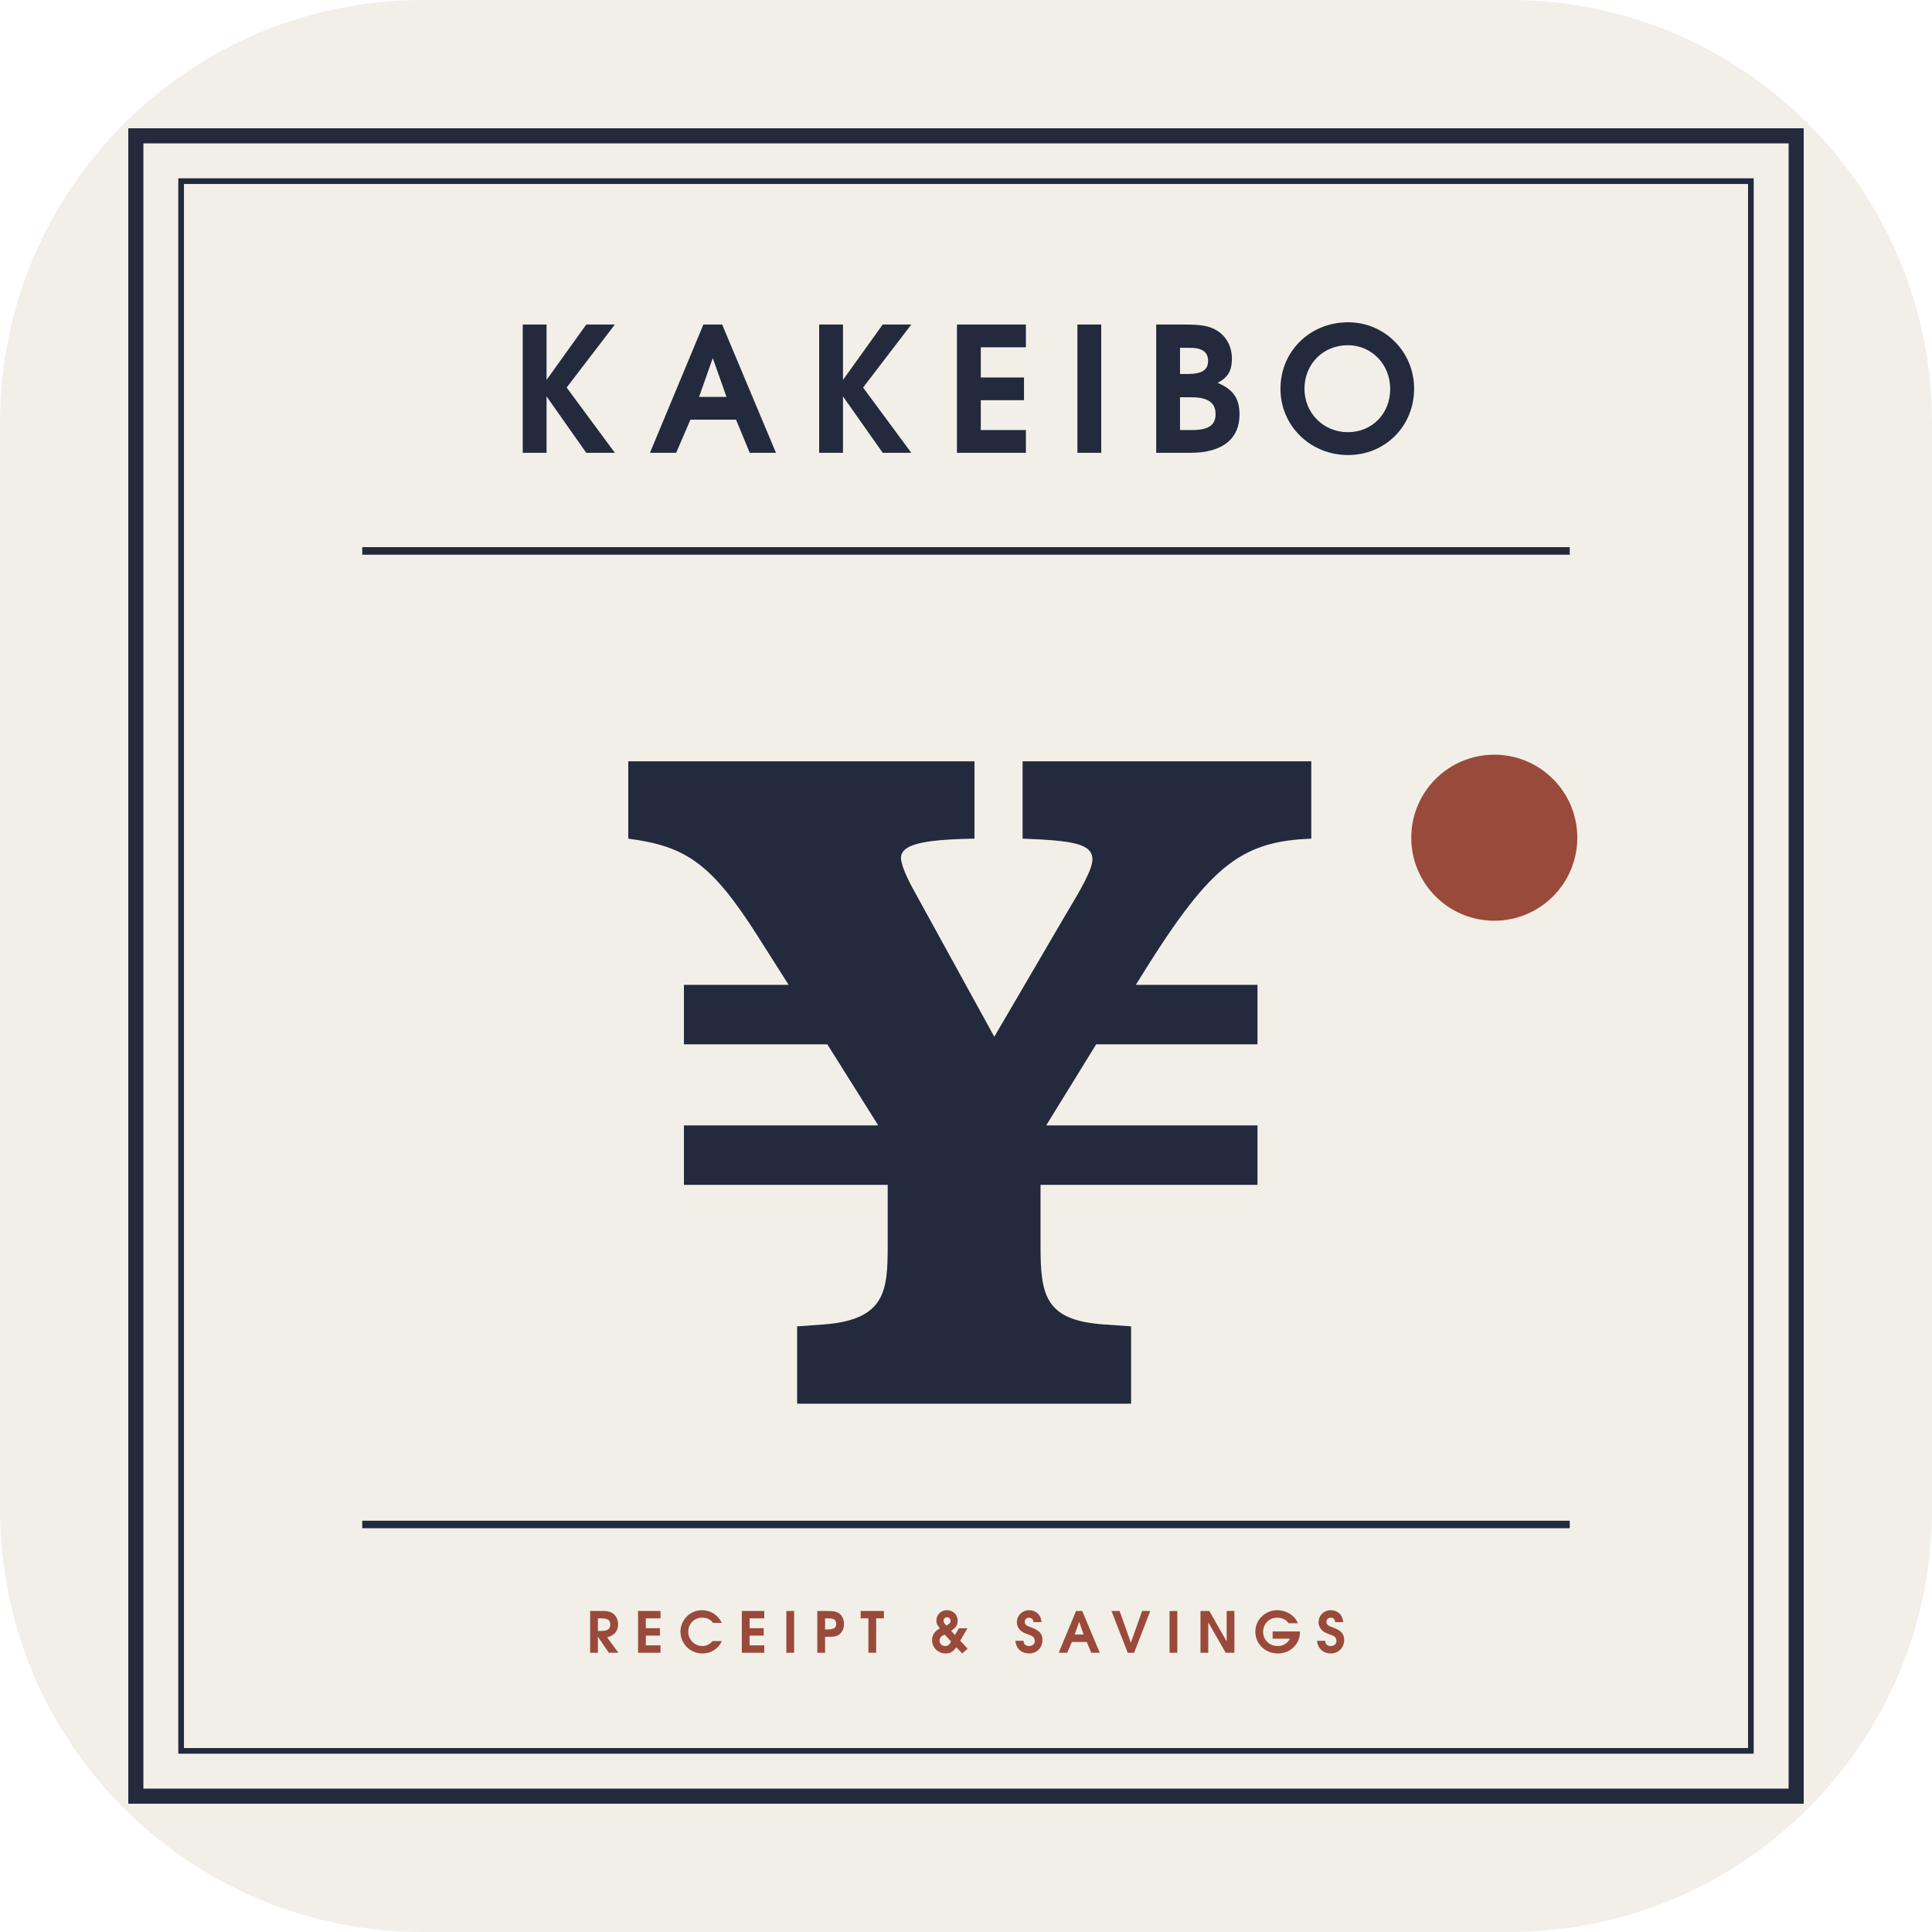
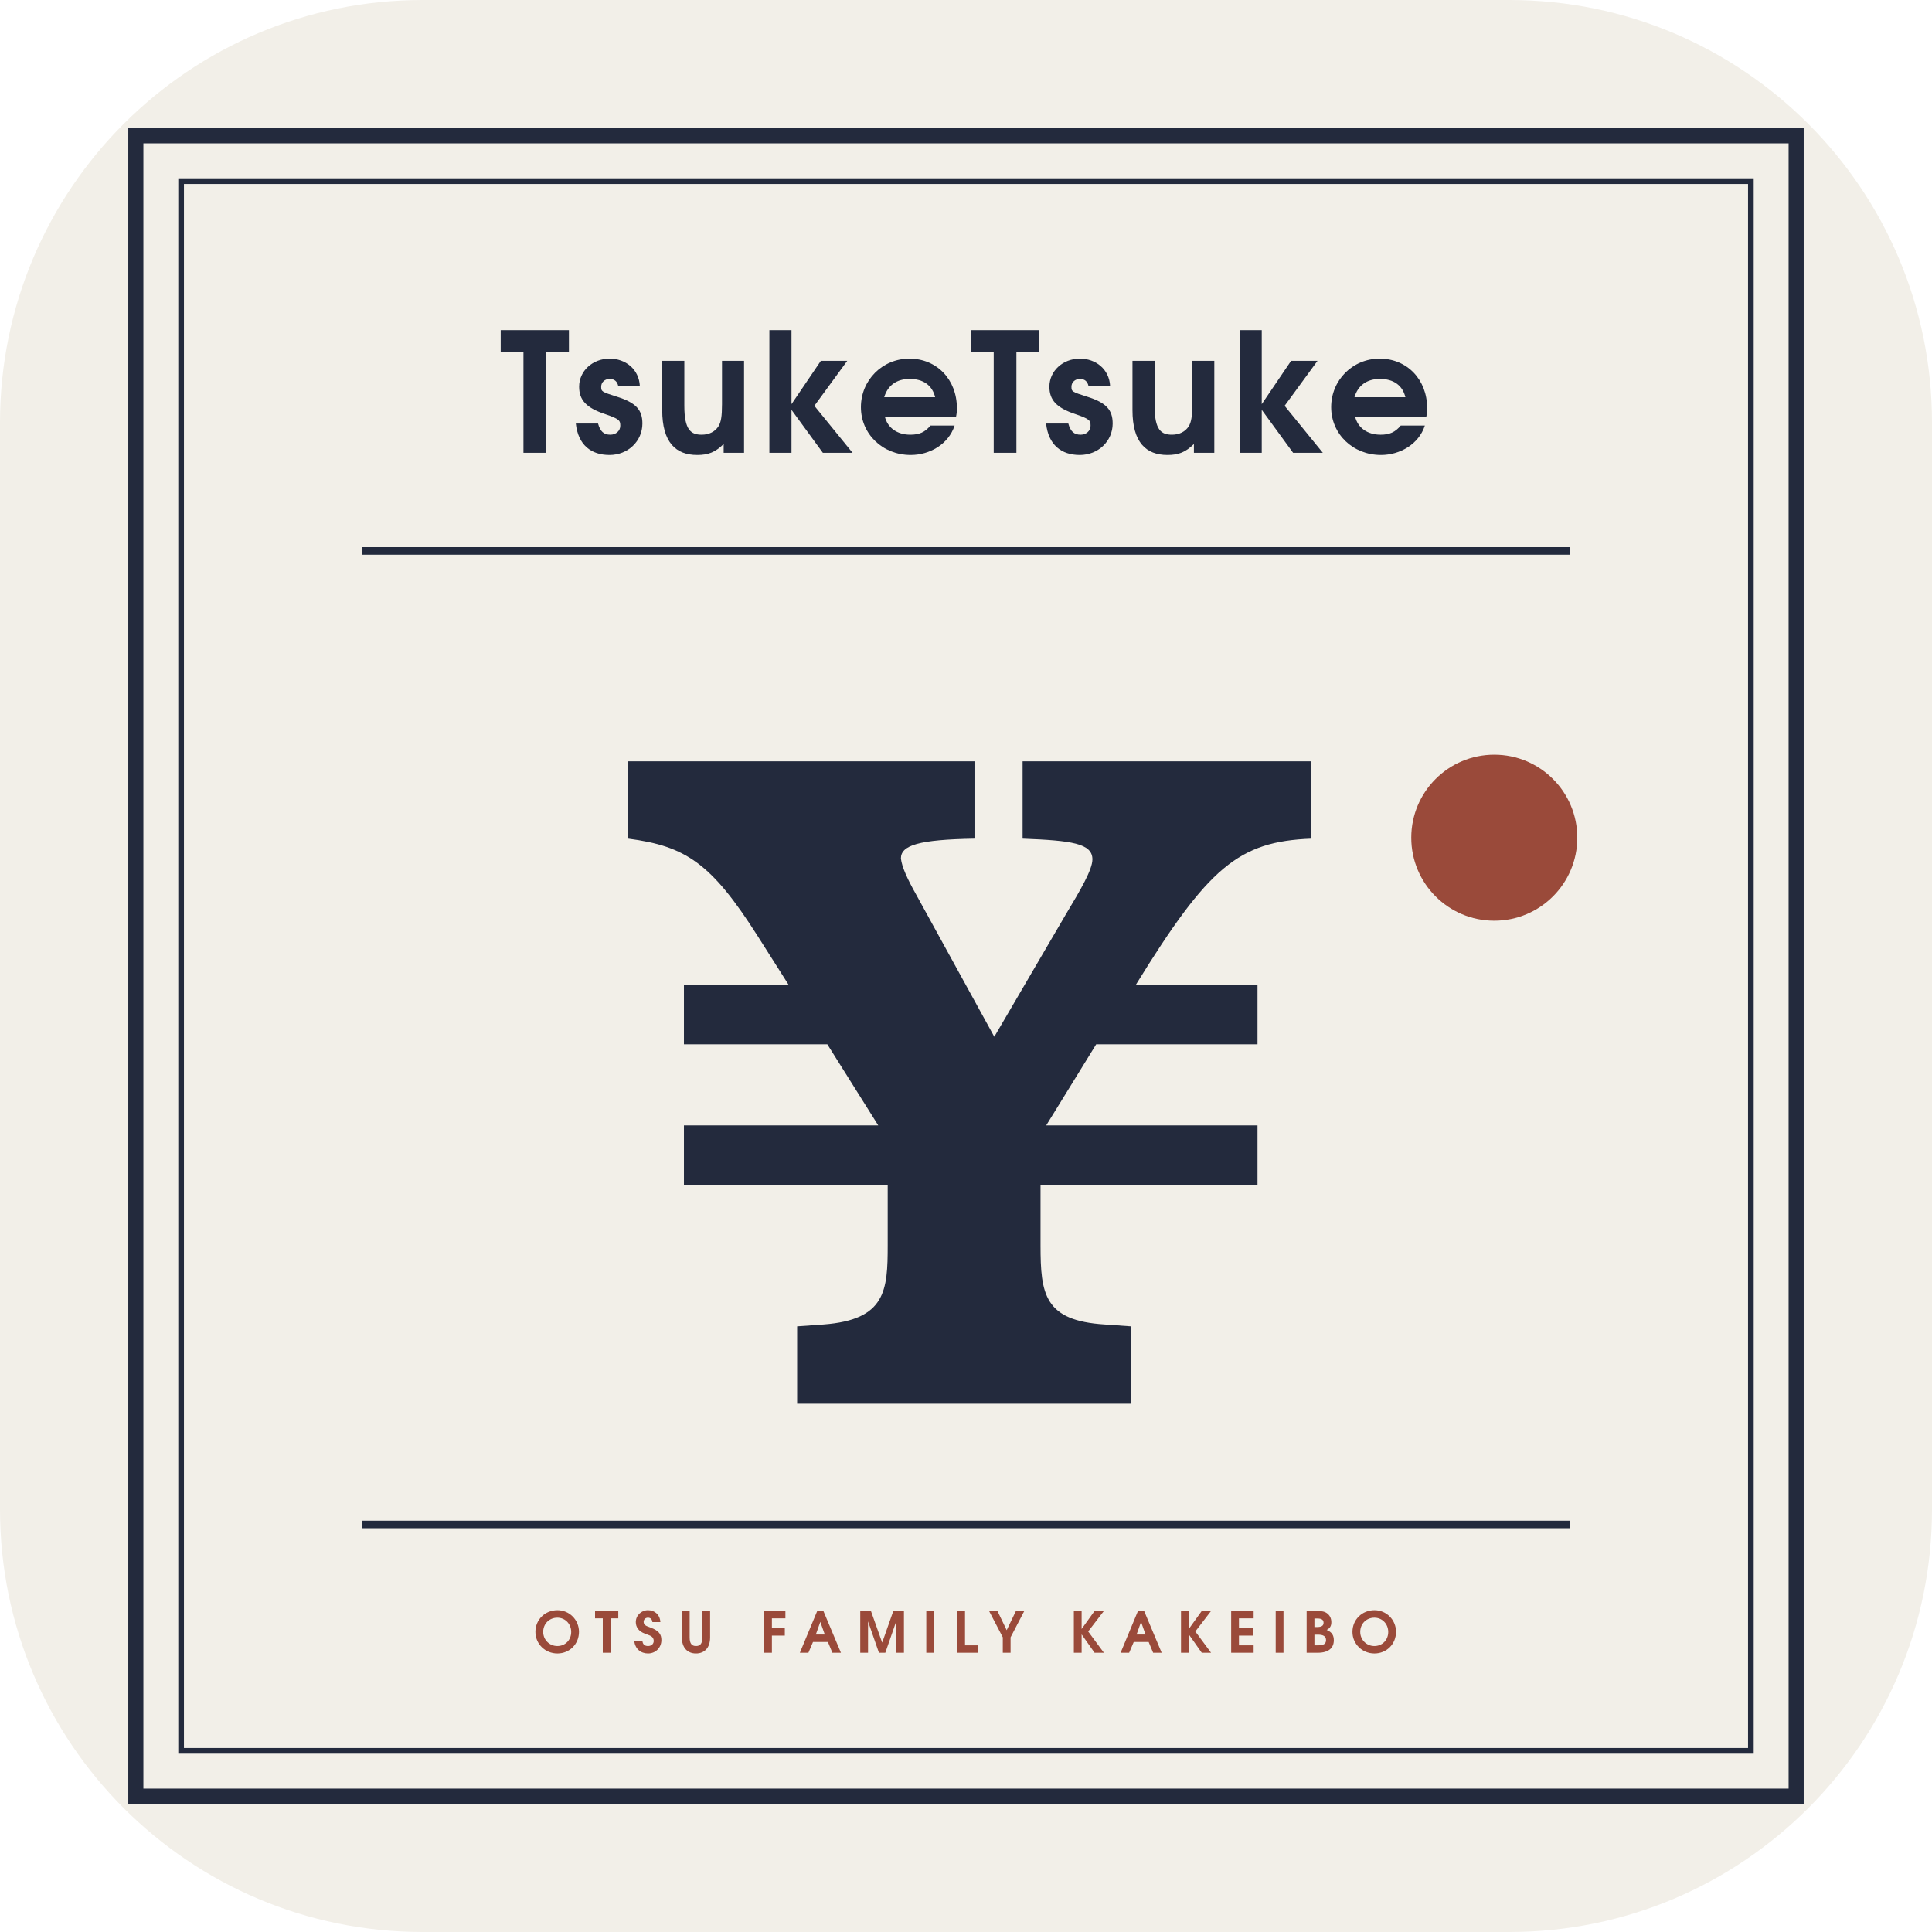
<svg xmlns="http://www.w3.org/2000/svg" viewBox="0 0 512 512">
  <defs>
    <clipPath id="r">
      <rect width="512" height="512" rx="112" />
    </clipPath>
  </defs>
  <g clip-path="url(#r)">
    <rect width="512" height="512" fill="#F2EFE8" />
    <rect x="36" y="36" width="440" height="440" fill="none" stroke="#232A3D" stroke-width="4" />
    <rect x="48" y="48" width="416" height="416" fill="none" stroke="#232A3D" stroke-width="1.5" />
-     <text x="256" y="120" text-anchor="middle" font-family="TeX Gyre Adventor, Poppins, sans-serif" font-weight="700" font-size="46" letter-spacing="8" fill="#232A3D">KAKEIBO</text>
+     <text x="256" y="120" text-anchor="middle" font-family="TeX Gyre Adventor, Poppins, sans-serif" font-weight="700" font-size="44" letter-spacing="2" fill="#232A3D">TsukeTsuke</text>
    <line x1="96" y1="146" x2="416" y2="146" stroke="#232A3D" stroke-width="2" />
    <text x="256" y="372" text-anchor="middle" font-family="TeX Gyre Bonum, DejaVu Serif, serif" font-weight="700" font-size="250" fill="#232A3D">¥</text>
    <circle cx="396" cy="222" r="22" fill="#9A4A3A" />
    <line x1="96" y1="404" x2="416" y2="404" stroke="#232A3D" stroke-width="2" />
-     <text x="256" y="438" text-anchor="middle" font-family="TeX Gyre Adventor, Poppins, sans-serif" font-weight="700" font-size="15" letter-spacing="4" fill="#9A4A3A">RECEIPT &amp; SAVINGS</text>
+     <text x="256" y="438" text-anchor="middle" font-family="TeX Gyre Adventor, Poppins, sans-serif" font-weight="700" font-size="15" letter-spacing="4" fill="#9A4A3A">OTSU FAMILY KAKEIBO</text>
  </g>
</svg>
